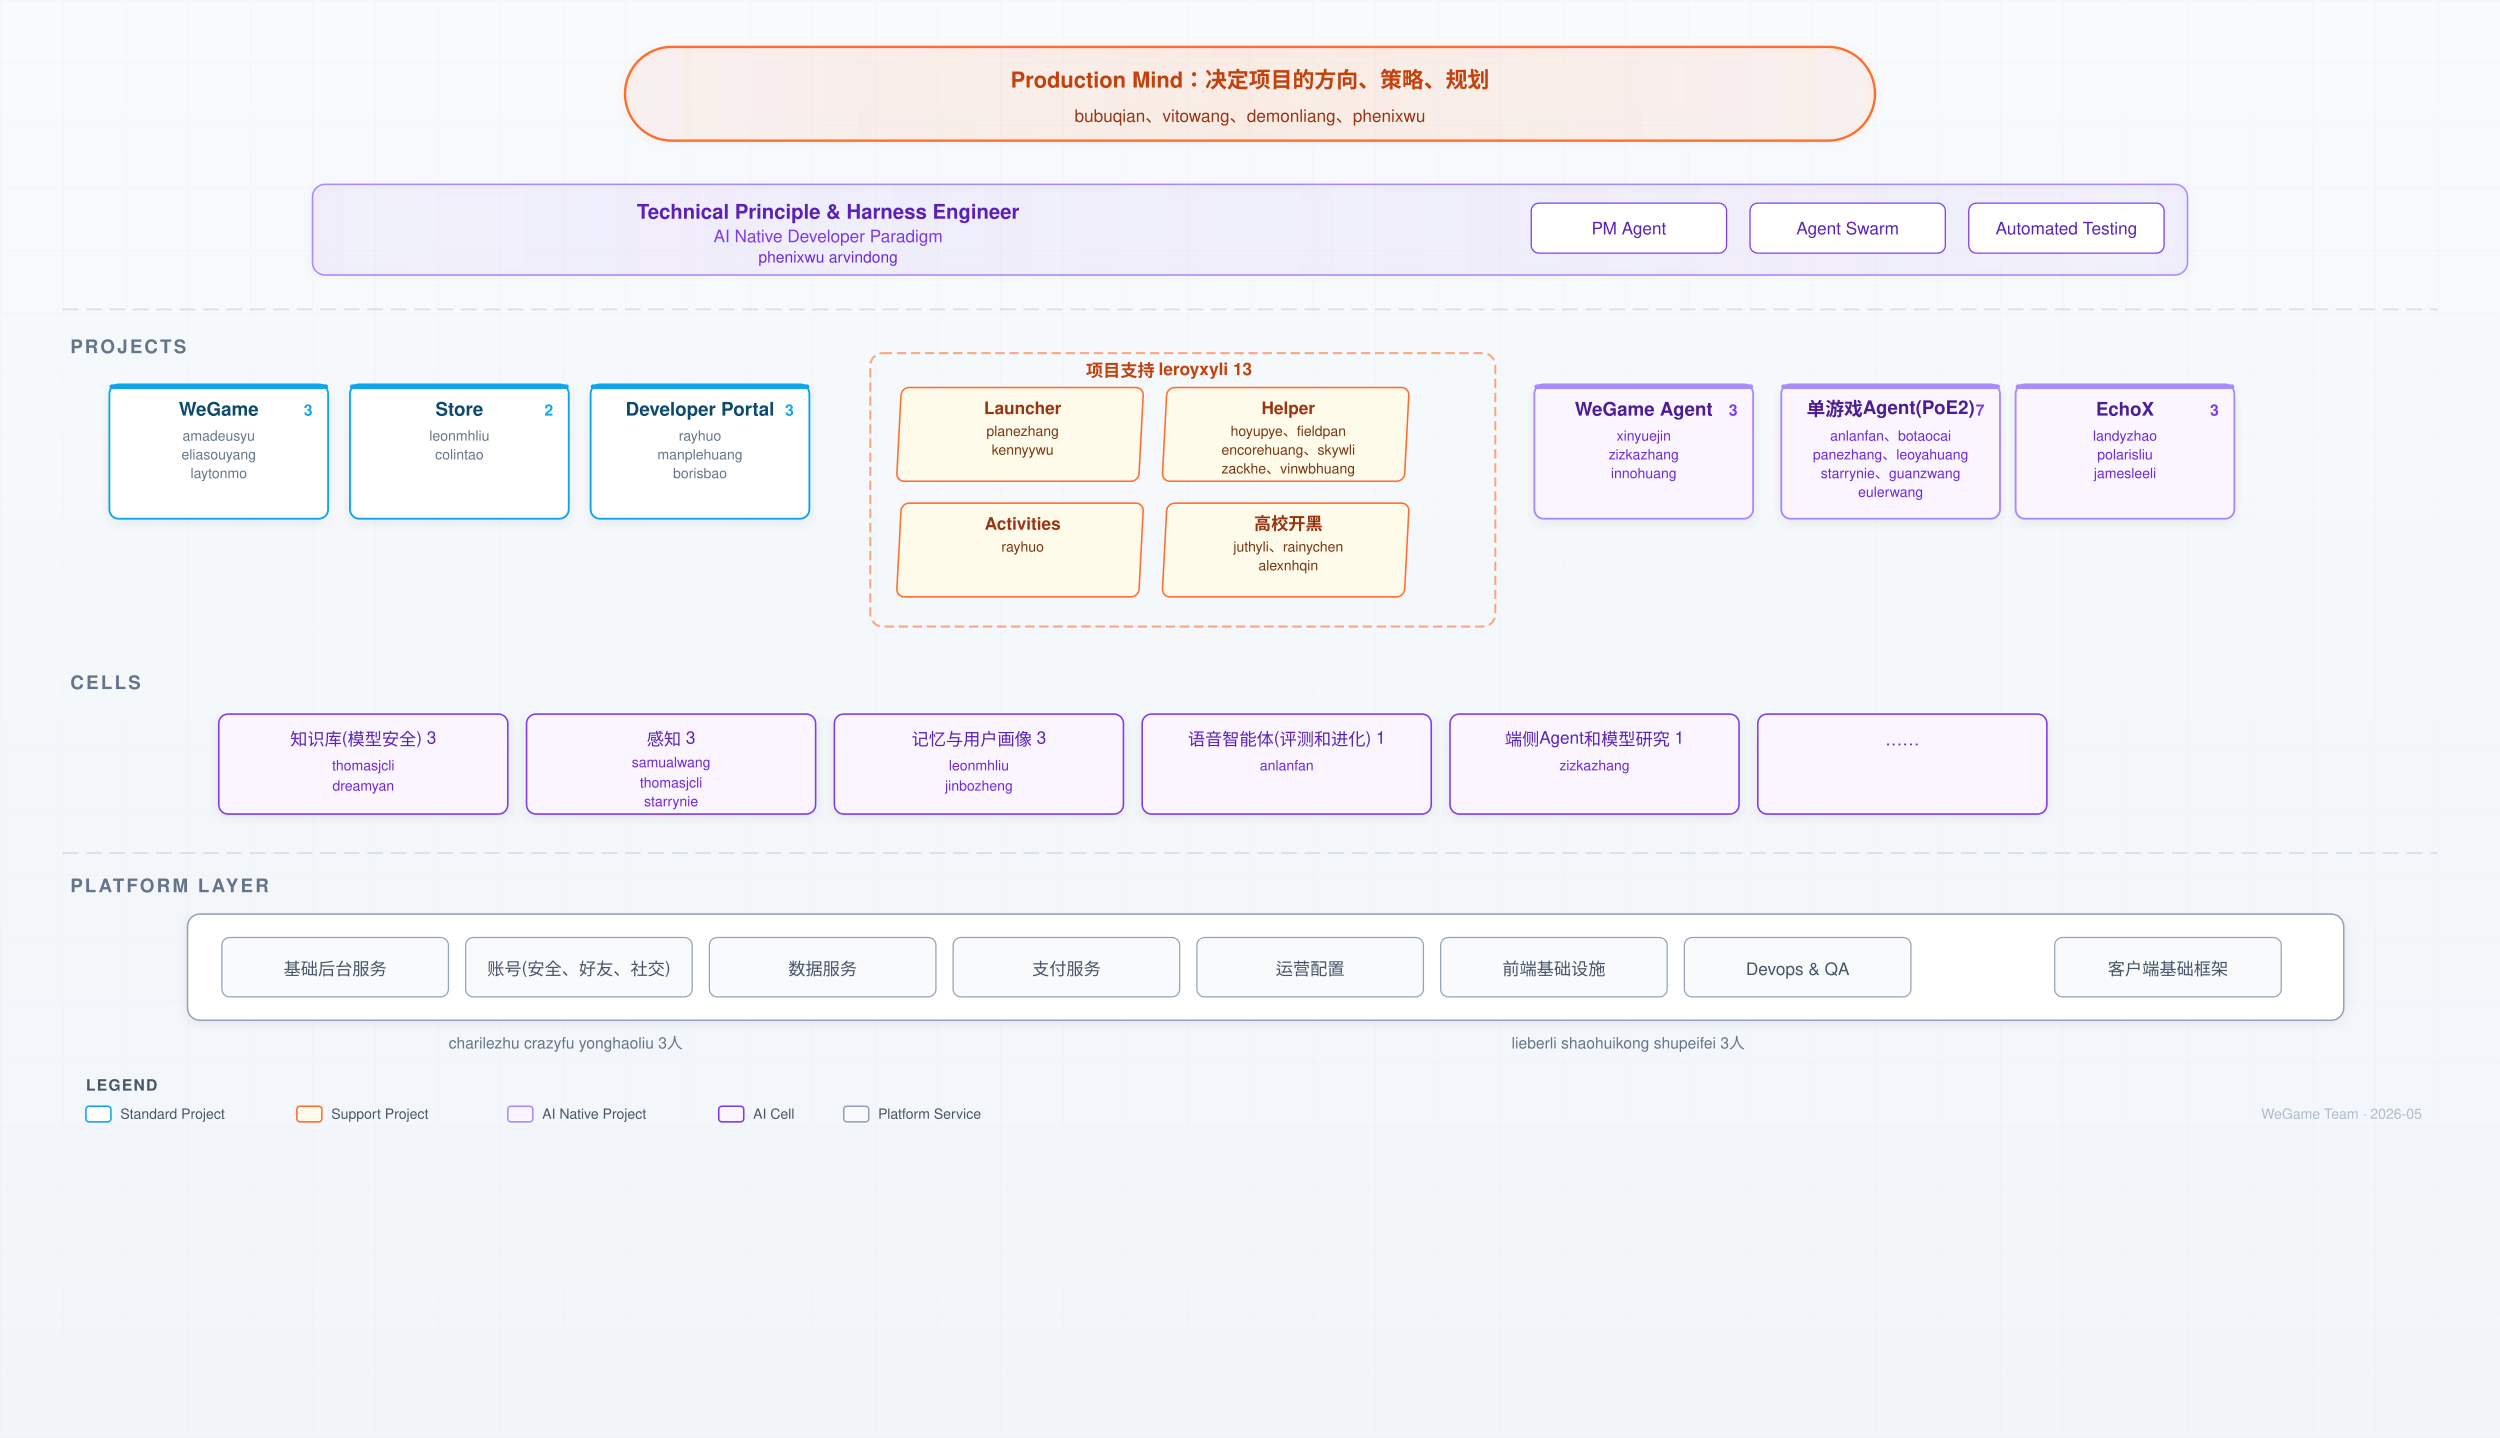
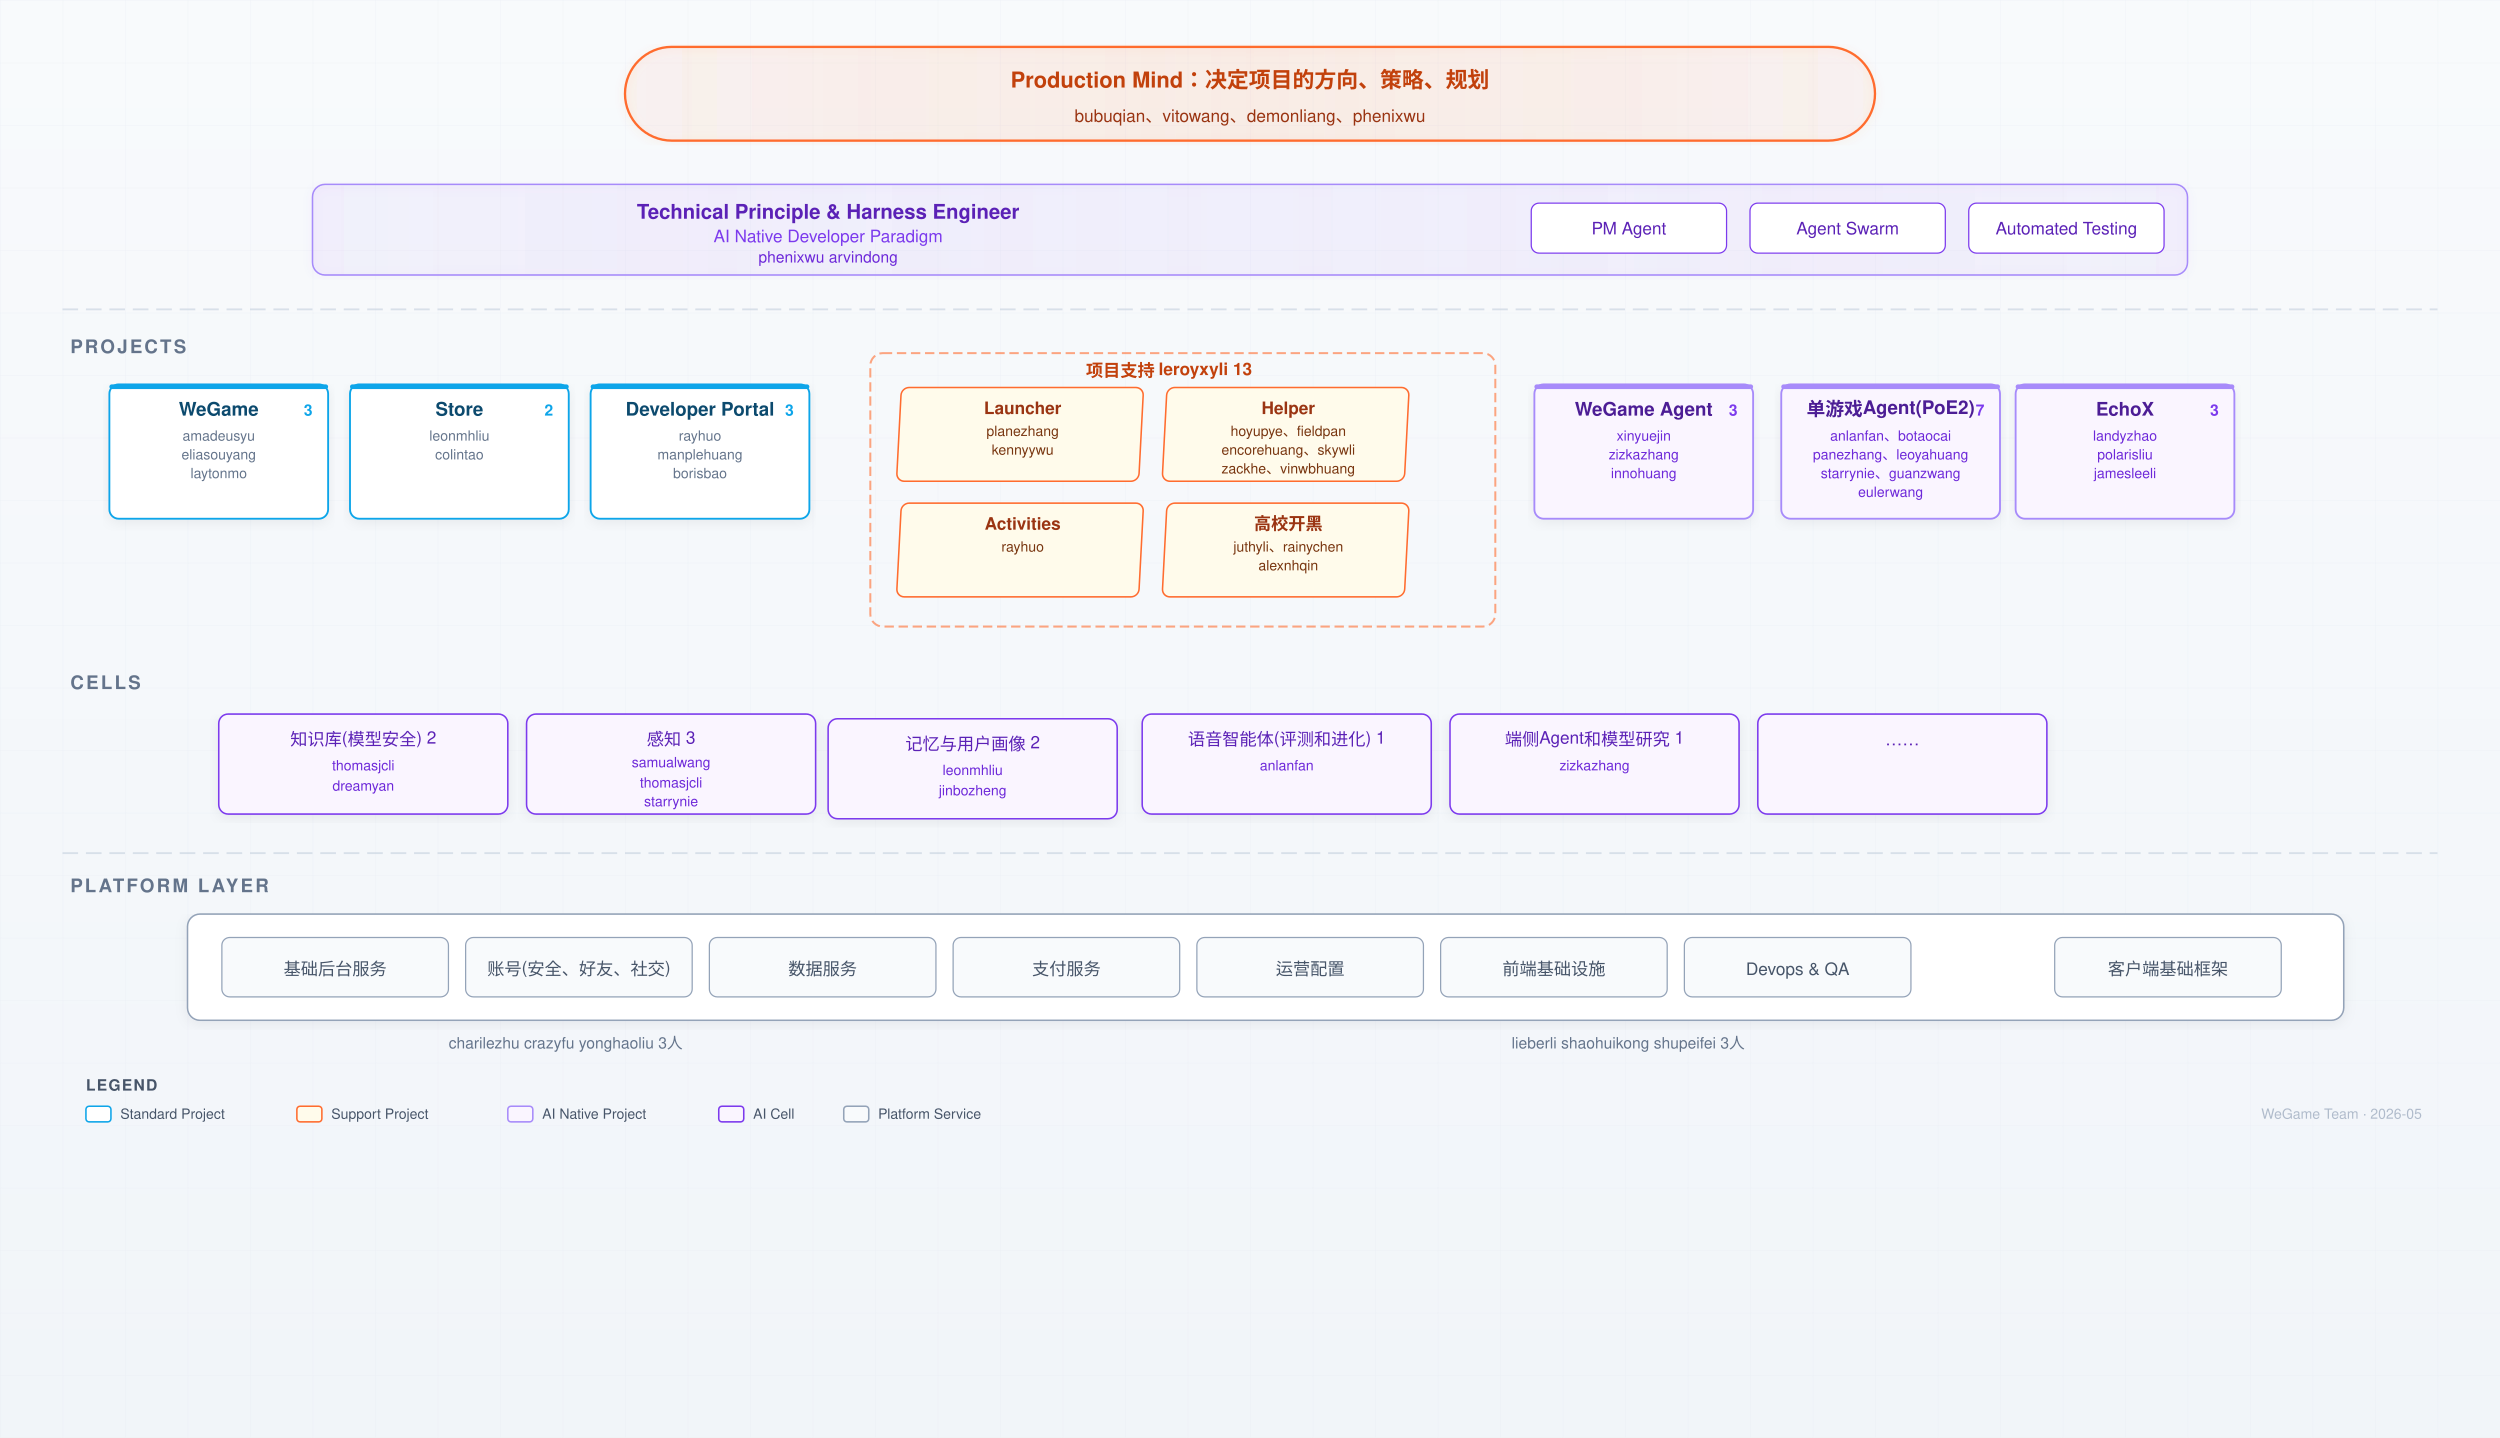
<svg xmlns="http://www.w3.org/2000/svg" viewBox="0 0 1600 920" preserveAspectRatio="xMidYMid meet">
  <style>
    text { font-family: "Helvetica Neue", Helvetica, Arial, "PingFang SC", "Microsoft YaHei", sans-serif; }
    .sec-label { font-size: 12px; fill: #64748b; font-weight: 700; letter-spacing: 0.12em; }
  </style>
  <defs>
    <filter id="glow-gold" x="-5%" y="-5%" width="110%" height="110%">
      <feDropShadow dx="0" dy="1" stdDeviation="3" flood-color="#FF6C2F" flood-opacity="0.15" />
    </filter>
    <filter id="glow-purple" x="-5%" y="-5%" width="110%" height="110%">
      <feDropShadow dx="0" dy="1" stdDeviation="3" flood-color="#7c3aed" flood-opacity="0.12" />
    </filter>
    <filter id="soft" x="-3%" y="-3%" width="106%" height="112%">
      <feDropShadow dx="0" dy="2" stdDeviation="4" flood-color="#000" flood-opacity="0.06" />
    </filter>
    <pattern id="grid" width="40" height="40" patternUnits="userSpaceOnUse">
      <path d="M 40 0 L 0 0 0 40" fill="none" stroke="#e2e8f0" stroke-width="0.5" opacity="0.6" />
    </pattern>
    <linearGradient id="gold-g" x1="0%" x2="100%">
      <stop offset="0%" stop-color="#FF6C2F" stop-opacity="0.05" />
      <stop offset="50%" stop-color="#FF8F5C" stop-opacity="0.12" />
      <stop offset="100%" stop-color="#FF6C2F" stop-opacity="0.05" />
    </linearGradient>
    <linearGradient id="purple-g" x1="0%" x2="100%">
      <stop offset="0%" stop-color="#7c3aed" stop-opacity="0.04" />
      <stop offset="50%" stop-color="#a78bfa" stop-opacity="0.08" />
      <stop offset="100%" stop-color="#7c3aed" stop-opacity="0.04" />
    </linearGradient>
    <linearGradient id="bg-gradient" x1="0%" y1="0%" x2="0%" y2="100%">
      <stop offset="0%" stop-color="#f8fafc" />
      <stop offset="100%" stop-color="#f1f5f9" />
    </linearGradient>
  </defs>
  <rect width="1600" height="920" fill="url(#bg-gradient)" style="cursor: pointer;" />
  <rect width="1600" height="920" fill="url(#grid)" style="cursor: pointer; outline: rgb(37, 99, 235) dashed 2px; outline-offset: 3px;" data-orig-outline="" />
  <g data-auto-grouped="true" style="cursor: pointer;">
    <rect x="400" y="30" width="800" height="60" rx="30" fill="url(#gold-g)" stroke="#FF6C2F" stroke-width="1.5" filter="url(#glow-gold)" style="cursor: pointer;" />
    <text x="800" y="56" text-anchor="middle" fill="#c2410c" font-size="14" font-weight="700" style="cursor: pointer;">Production Mind：决定项目的方向、策略、规划</text>
    <text x="800" y="78" text-anchor="middle" fill="#9a3412" font-size="11" style="cursor: pointer;">bubuqian、vitowang、demonliang、phenixwu</text>
  </g>
  <g data-auto-grouped="true" style="cursor: pointer;">
    <rect x="200" y="118" width="1200" height="58" rx="8" fill="url(#purple-g)" stroke="#a78bfa" stroke-width="1" filter="url(#glow-purple)" style="cursor: pointer;" />
    <rect x="980" y="130" width="125" height="32" rx="5" fill="#ffffff" stroke="#7c3aed" stroke-width="0.8" style="cursor: pointer;" />
    <rect x="1120" y="130" width="125" height="32" rx="5" fill="#ffffff" stroke="#7c3aed" stroke-width="0.8" style="cursor: pointer;" />
    <rect x="1260" y="130" width="125" height="32" rx="5" fill="#ffffff" stroke="#7c3aed" stroke-width="0.8" style="cursor: pointer;" />
    <text x="530" y="140" text-anchor="middle" fill="#5b21b6" font-size="13" font-weight="600" style="cursor: pointer;">Technical Principle &amp; Harness Engineer</text>
    <text x="530" y="155" text-anchor="middle" fill="#7c3aed" font-size="11" style="cursor: pointer;">AI Native Developer Paradigm</text>
    <text x="530" y="168" text-anchor="middle" fill="#6d28d9" font-size="10" style="cursor: pointer;">phenixwu arvindong</text>
    <text x="1042.5" y="150" text-anchor="middle" fill="#5b21b6" font-size="11" font-weight="500" style="cursor: pointer;">PM Agent</text>
    <text x="1182.5" y="150" text-anchor="middle" fill="#5b21b6" font-size="11" font-weight="500" style="cursor: pointer;">Agent Swarm</text>
    <text x="1322.5" y="150" text-anchor="middle" fill="#5b21b6" font-size="11" font-weight="500" style="cursor: pointer;">Automated Testing</text>
  </g>
  <line x1="40" y1="198" x2="1560" y2="198" stroke="#cbd5e1" stroke-width="1.2" stroke-dasharray="10,5" opacity="0.7" style="cursor: pointer;" />
  <text x="45" y="226" class="sec-label" style="cursor: pointer;">PROJECTS</text>
  <g data-auto-grouped="true" style="cursor: pointer;">
    <rect x="70" y="246" width="140" height="86" rx="6" fill="#ffffff" stroke="#0ea5e9" stroke-width="1.2" filter="url(#soft)" style="cursor: pointer;" />
    <rect x="70" y="246" width="140" height="3" rx="1.5" fill="#0ea5e9" style="cursor: pointer;" />
    <text x="140.0" y="266" text-anchor="middle" fill="#0c4a6e" font-size="12" font-weight="600" style="cursor: pointer;">WeGame</text>
    <text x="200" y="266" text-anchor="end" fill="#0ea5e9" font-size="10" font-weight="700" style="cursor: pointer;">3</text>
    <text x="140.0" y="282" text-anchor="middle" fill="#64748b" font-size="9" style="cursor: pointer;">amadeusyu</text>
    <text x="140.0" y="294" text-anchor="middle" fill="#64748b" font-size="9" style="cursor: pointer;">eliasouyang</text>
    <text x="140.0" y="306" text-anchor="middle" fill="#64748b" font-size="9" style="cursor: pointer;">laytonmo</text>
  </g>
  <g data-auto-grouped="true" style="cursor: pointer;">
    <rect x="224" y="246" width="140" height="86" rx="6" fill="#ffffff" stroke="#0ea5e9" stroke-width="1.2" filter="url(#soft)" style="cursor: pointer;" />
    <rect x="224" y="246" width="140" height="3" rx="1.5" fill="#0ea5e9" style="cursor: pointer;" />
    <text x="294.0" y="266" text-anchor="middle" fill="#0c4a6e" font-size="12" font-weight="600" style="cursor: pointer;">Store</text>
    <text x="354" y="266" text-anchor="end" fill="#0ea5e9" font-size="10" font-weight="700" style="cursor: pointer;">2</text>
    <text x="294.0" y="282" text-anchor="middle" fill="#64748b" font-size="9" style="cursor: pointer;">leonmhliu</text>
    <text x="294.0" y="294" text-anchor="middle" fill="#64748b" font-size="9" style="cursor: pointer;">colintao</text>
  </g>
  <g data-auto-grouped="true" style="cursor: pointer;">
    <rect x="378" y="246" width="140" height="86" rx="6" fill="#ffffff" stroke="#0ea5e9" stroke-width="1.2" filter="url(#soft)" style="cursor: pointer;" />
    <rect x="378" y="246" width="140" height="3" rx="1.5" fill="#0ea5e9" style="cursor: pointer;" />
    <text x="448.0" y="266" text-anchor="middle" fill="#0c4a6e" font-size="12" font-weight="600" style="cursor: pointer;">Developer Portal</text>
    <text x="508" y="266" text-anchor="end" fill="#0ea5e9" font-size="10" font-weight="700" style="cursor: pointer;">3</text>
    <text x="448.0" y="282" text-anchor="middle" fill="#64748b" font-size="9" style="cursor: pointer;">rayhuo</text>
    <text x="448.0" y="294" text-anchor="middle" fill="#64748b" font-size="9" style="cursor: pointer;">manplehuang</text>
    <text x="448.0" y="306" text-anchor="middle" fill="#64748b" font-size="9" style="cursor: pointer;">borisbao</text>
  </g>
  <g data-auto-grouped="true" style="cursor: pointer;">
    <rect x="557" y="226" width="400" height="175" rx="8" fill="none" stroke="#FF6C2F" stroke-width="1.3" stroke-dasharray="6,3" opacity="0.6" style="cursor: pointer;" />
    <text x="695" y="241" fill="#c2410c" font-size="11" font-weight="600" style="cursor: pointer;">项目支持  leroyxyli  13</text>
  </g>
  <g transform="translate(577,246)" style="cursor: pointer;">
    <rect x="0" y="2" width="155" height="60" rx="5" fill="#fffbeb" stroke="#FF6C2F" stroke-width="1" transform="skewX(-3)" style="cursor: pointer;" />
    <text x="77.5" y="19" text-anchor="middle" fill="#9a3412" font-size="11" font-weight="600" style="cursor: pointer;">Launcher</text>
    <text x="77.5" y="33" text-anchor="middle" fill="#78350f" font-size="9" style="cursor: pointer;">planezhang</text>
    <text x="77.5" y="45" text-anchor="middle" fill="#78350f" font-size="9" style="cursor: pointer;">kennyywu</text>
  </g>
  <g transform="translate(747,246)" style="cursor: pointer;">
    <rect x="0" y="2" width="155" height="60" rx="5" fill="#fffbeb" stroke="#FF6C2F" stroke-width="1" transform="skewX(-3)" style="cursor: pointer;" />
    <text x="77.5" y="19" text-anchor="middle" fill="#9a3412" font-size="11" font-weight="600" style="cursor: pointer;">Helper</text>
    <text x="77.5" y="33" text-anchor="middle" fill="#78350f" font-size="9" style="cursor: pointer;">hoyupye、fieldpan</text>
    <text x="77.5" y="45" text-anchor="middle" fill="#78350f" font-size="9" style="cursor: pointer;">encorehuang、skywli</text>
    <text x="77.5" y="57" text-anchor="middle" fill="#78350f" font-size="9" style="cursor: pointer;">zackhe、vinwbhuang</text>
  </g>
  <g transform="translate(577,320)" style="cursor: pointer;">
    <rect x="0" y="2" width="155" height="60" rx="5" fill="#fffbeb" stroke="#FF6C2F" stroke-width="1" transform="skewX(-3)" style="cursor: pointer;" />
    <text x="77.5" y="19" text-anchor="middle" fill="#9a3412" font-size="11" font-weight="600" style="cursor: pointer;">Activities</text>
    <text x="77.5" y="33" text-anchor="middle" fill="#78350f" font-size="9" style="cursor: pointer;">rayhuo</text>
  </g>
  <g transform="translate(747,320)" style="cursor: pointer;">
    <rect x="0" y="2" width="155" height="60" rx="5" fill="#fffbeb" stroke="#FF6C2F" stroke-width="1" transform="skewX(-3)" style="cursor: pointer;" />
    <text x="77.5" y="19" text-anchor="middle" fill="#9a3412" font-size="11" font-weight="600" style="cursor: pointer;">高校开黑</text>
    <text x="77.5" y="33" text-anchor="middle" fill="#78350f" font-size="9" style="cursor: pointer;">juthyli、rainychen</text>
    <text x="77.5" y="45" text-anchor="middle" fill="#78350f" font-size="9" style="cursor: pointer;">alexnhqin</text>
  </g>
  <g data-auto-grouped="true" style="cursor: pointer;">
    <rect x="982" y="246" width="140" height="86" rx="6" fill="#faf5ff" stroke="#a78bfa" stroke-width="1.2" filter="url(#soft)" style="cursor: pointer;" />
    <rect x="982" y="246" width="140" height="3" rx="1.5" fill="#a78bfa" style="cursor: pointer;" />
    <text x="1052.0" y="266" text-anchor="middle" fill="#4c1d95" font-size="12" font-weight="600" style="cursor: pointer;">WeGame Agent</text>
    <text x="1112" y="266" text-anchor="end" fill="#7c3aed" font-size="10" font-weight="700" style="cursor: pointer;">3</text>
    <text x="1052.0" y="282" text-anchor="middle" fill="#6d28d9" font-size="9" style="cursor: pointer;">xinyuejin</text>
    <text x="1052.0" y="294" text-anchor="middle" fill="#6d28d9" font-size="9" style="cursor: pointer;">zizkazhang</text>
    <text x="1052.0" y="306" text-anchor="middle" fill="#6d28d9" font-size="9" style="cursor: pointer;">innohuang</text>
  </g>
  <g data-auto-grouped="true" style="cursor: pointer;">
    <rect x="1140" y="246" width="140" height="86" rx="6" fill="#faf5ff" stroke="#a78bfa" stroke-width="1.2" filter="url(#soft)" style="cursor: pointer;" data-orig-outline="#a78bfa" />
    <rect x="1140" y="246" width="140" height="3" rx="1.5" fill="#a78bfa" style="cursor: pointer;" data-orig-outline="" />
    <text x="1210" y="266" text-anchor="middle" fill="#4c1d95" font-size="12" font-weight="600" style="cursor: pointer;">单游戏Agent(PoE2)</text>
    <text x="1270" y="266" text-anchor="end" fill="#7c3aed" font-size="10" font-weight="700" style="cursor: pointer;">7</text>
    <text x="1210" y="282" text-anchor="middle" fill="#6d28d9" font-size="9" style="cursor: pointer;">anlanfan、botaocai</text>
    <text x="1210" y="294" text-anchor="middle" fill="#6d28d9" font-size="9" style="cursor: pointer;">panezhang、leoyahuang</text>
    <text x="1210" y="306" text-anchor="middle" fill="#6d28d9" font-size="9" style="cursor: pointer;">starrynie、guanzwang</text>
    <text x="1210" y="318" text-anchor="middle" fill="#6d28d9" font-size="9" style="cursor: pointer;">eulerwang</text>
  </g>
  <g data-auto-grouped="true" style="cursor: pointer;">
    <rect x="1290" y="246" width="140" height="86" rx="6" fill="#faf5ff" stroke="#a78bfa" stroke-width="1.2" filter="url(#soft)" style="cursor: pointer;" />
    <rect x="1290" y="246" width="140" height="3" rx="1.5" fill="#a78bfa" style="cursor: pointer;" />
    <text x="1360.0" y="266" text-anchor="middle" fill="#4c1d95" font-size="12" font-weight="600" style="cursor: pointer;">EchoX</text>
    <text x="1420" y="266" text-anchor="end" fill="#7c3aed" font-size="10" font-weight="700" style="cursor: pointer;">3</text>
    <text x="1360.0" y="282" text-anchor="middle" fill="#6d28d9" font-size="9" style="cursor: pointer;">landyzhao</text>
    <text x="1360.0" y="294" text-anchor="middle" fill="#6d28d9" font-size="9" style="cursor: pointer;">polarisliu</text>
    <text x="1360.0" y="306" text-anchor="middle" fill="#6d28d9" font-size="9" style="cursor: pointer;">jamesleeli</text>
  </g>
  <text x="45" y="441" class="sec-label" style="cursor: pointer;">CELLS</text>
  <g data-auto-grouped="true" style="cursor: pointer;">
-     <rect x="140" y="457" width="185" height="64" rx="6" fill="#faf5ff" stroke="#7c3aed" stroke-width="1" filter="url(#soft)" style="cursor: pointer;" />
-     <text x="232.5" y="477" text-anchor="middle" fill="#5b21b6" font-size="11" font-weight="500" style="cursor: pointer;">知识库(模型安全) 3</text>
+     <rect x="140" y="457" width="185" height="64" rx="6" fill="#faf5ff" stroke="#7c3aed" stroke-width="1" filter="url(#soft)" style="cursor: pointer;" data-orig-outline="#7c3aed" />
+     <text x="232.5" y="477" text-anchor="middle" fill="#5b21b6" font-size="11" font-weight="500" style="cursor: pointer;">知识库(模型安全) 2</text>
    <text x="232.5" y="493" text-anchor="middle" fill="#6d28d9" font-size="9" style="cursor: pointer;">thomasjcli</text>
    <text x="232.5" y="506" text-anchor="middle" fill="#6d28d9" font-size="9" style="cursor: pointer;">dreamyan</text>
  </g>
  <rect x="337" y="457" width="185" height="64" rx="6" fill="#faf5ff" stroke="#7c3aed" stroke-width="1" filter="url(#soft)" style="cursor: pointer;" data-orig-outline="" />
  <text x="429.5" y="477" text-anchor="middle" fill="#5b21b6" font-size="11" font-weight="500" style="cursor: pointer;">感知 3</text>
  <text x="429.5" y="491" text-anchor="middle" fill="#6d28d9" font-size="9" style="cursor: pointer;" data-orig-outline="">samualwang</text>
  <text x="429.5" y="504" text-anchor="middle" fill="#6d28d9" font-size="9" style="cursor: pointer;" data-orig-outline="">thomasjcli</text>
  <text x="429.5" y="516" text-anchor="middle" fill="#6d28d9" font-size="9" style="cursor: pointer;" data-orig-outline="">starrynie</text>
  <g data-auto-grouped="true" style="cursor: pointer;">
-     <rect x="534" y="457" width="185" height="64" rx="6" fill="#faf5ff" stroke="#7c3aed" stroke-width="1" filter="url(#soft)" style="cursor: pointer;" />
-     <text x="626.5" y="477" text-anchor="middle" fill="#5b21b6" font-size="11" font-weight="500" style="cursor: pointer;">记忆与用户画像 3</text>
-     <text x="626.5" y="493" text-anchor="middle" fill="#6d28d9" font-size="9" style="cursor: pointer;">leonmhliu</text>
-     <text x="626.5" y="506" text-anchor="middle" fill="#6d28d9" font-size="9" style="cursor: pointer;">jinbozheng</text>
+     <rect x="530" y="460" width="185" height="64" rx="6" fill="#faf5ff" stroke="#7c3aed" stroke-width="1" filter="url(#soft)" style="cursor: pointer;" data-orig-outline="#7c3aed" />
+     <text x="622.5" y="480" text-anchor="middle" fill="#5b21b6" font-size="11" font-weight="500" style="cursor: pointer;">记忆与用户画像 2</text>
+     <text x="622.5" y="496" text-anchor="middle" fill="#6d28d9" font-size="9" style="cursor: pointer;">leonmhliu</text>
+     <text x="622.5" y="509" text-anchor="middle" fill="#6d28d9" font-size="9" style="cursor: pointer;">jinbozheng</text>
  </g>
  <g data-auto-grouped="true" style="cursor: pointer;">
    <rect x="731" y="457" width="185" height="64" rx="6" fill="#faf5ff" stroke="#7c3aed" stroke-width="1" filter="url(#soft)" style="cursor: pointer;" />
    <text x="823.5" y="477" text-anchor="middle" fill="#5b21b6" font-size="11" font-weight="500" style="cursor: pointer;">语音智能体(评测和进化) 1</text>
    <text x="823.5" y="493" text-anchor="middle" fill="#6d28d9" font-size="9" style="cursor: pointer;">anlanfan</text>
  </g>
  <g data-auto-grouped="true" style="cursor: pointer;">
    <rect x="928" y="457" width="185" height="64" rx="6" fill="#faf5ff" stroke="#7c3aed" stroke-width="1" filter="url(#soft)" style="cursor: pointer;" />
    <text x="1020.5" y="477" text-anchor="middle" fill="#5b21b6" font-size="11" font-weight="500" style="cursor: pointer;">端侧Agent和模型研究 1</text>
    <text x="1020.5" y="493" text-anchor="middle" fill="#6d28d9" font-size="9" style="cursor: pointer;">zizkazhang</text>
  </g>
  <g data-auto-grouped="true" style="cursor: pointer;">
    <rect x="1125" y="457" width="185" height="64" rx="6" fill="#faf5ff" stroke="#7c3aed" stroke-width="1" filter="url(#soft)" style="cursor: pointer;" />
    <text x="1217.5" y="477" text-anchor="middle" fill="#5b21b6" font-size="11" font-weight="500" style="cursor: pointer;">……</text>
  </g>
  <line x1="40" y1="546" x2="1560" y2="546" stroke="#cbd5e1" stroke-width="1.2" stroke-dasharray="10,5" opacity="0.7" style="cursor: pointer;" />
  <text x="45" y="571" class="sec-label" style="cursor: pointer;">PLATFORM LAYER</text>
  <g data-auto-grouped="true" style="cursor: pointer;">
    <rect x="120" y="585" width="1380" height="68" rx="8" fill="#ffffff" stroke="#94a3b8" stroke-width="1" filter="url(#soft)" style="cursor: pointer;" />
    <rect x="142" y="600" width="145" height="38" rx="5" fill="#f8fafc" stroke="#94a3b8" stroke-width="0.8" style="cursor: pointer;" />
    <rect x="298" y="600" width="145" height="38" rx="5" fill="#f8fafc" stroke="#94a3b8" stroke-width="0.8" style="cursor: pointer;" />
    <rect x="454" y="600" width="145" height="38" rx="5" fill="#f8fafc" stroke="#94a3b8" stroke-width="0.8" style="cursor: pointer;" />
    <rect x="610" y="600" width="145" height="38" rx="5" fill="#f8fafc" stroke="#94a3b8" stroke-width="0.8" style="cursor: pointer;" />
    <text x="214.5" y="624" text-anchor="middle" fill="#475569" font-size="11" font-weight="500" style="cursor: pointer;">基础后台服务</text>
    <text x="370.5" y="624" text-anchor="middle" fill="#475569" font-size="11" font-weight="500" style="cursor: pointer;">账号(安全、好友、社交)</text>
    <text x="526.5" y="624" text-anchor="middle" fill="#475569" font-size="11" font-weight="500" style="cursor: pointer;">数据服务</text>
    <text x="682.5" y="624" text-anchor="middle" fill="#475569" font-size="11" font-weight="500" style="cursor: pointer;">支付服务</text>
    <text x="362" y="671" text-anchor="middle" fill="#64748b" font-size="10" style="cursor: pointer;">charilezhu  crazyfu yonghaoliu  3人</text>
    <text x="1042" y="671" text-anchor="middle" fill="#64748b" font-size="10" style="cursor: pointer;">lieberli  shaohuikong  shupeifei  3人</text>
  </g>
  <g data-auto-grouped="true" style="cursor: pointer;">
    <rect x="1315" y="600" width="145" height="38" rx="5" fill="#f8fafc" stroke="#94a3b8" stroke-width="0.8" style="cursor: pointer;" />
    <text x="1387.5" y="624" text-anchor="middle" fill="#475569" font-size="11" font-weight="500" style="cursor: pointer;">客户端基础框架</text>
  </g>
  <g data-auto-grouped="true" style="cursor: pointer;">
    <rect x="766" y="600" width="145" height="38" rx="5" fill="#f8fafc" stroke="#94a3b8" stroke-width="0.8" style="cursor: pointer;" />
    <text x="838.5" y="624" text-anchor="middle" fill="#475569" font-size="11" font-weight="500" style="cursor: pointer;">运营配置</text>
  </g>
  <g data-auto-grouped="true" style="cursor: pointer;">
    <rect x="922" y="600" width="145" height="38" rx="5" fill="#f8fafc" stroke="#94a3b8" stroke-width="0.8" style="cursor: pointer;" />
    <text x="994.5" y="624" text-anchor="middle" fill="#475569" font-size="11" font-weight="500" style="cursor: pointer;">前端基础设施</text>
  </g>
  <g data-auto-grouped="true" style="cursor: pointer;">
    <rect x="1078" y="600" width="145" height="38" rx="5" fill="#f8fafc" stroke="#94a3b8" stroke-width="0.8" style="cursor: pointer;" />
    <text x="1150.5" y="624" text-anchor="middle" fill="#475569" font-size="11" font-weight="500" style="cursor: pointer;">Devops &amp; QA</text>
  </g>
  <g transform="translate(55, 698)" style="cursor: pointer;">
    <text x="0" y="0" fill="#475569" font-size="10" font-weight="600" letter-spacing="0.08em" style="cursor: pointer;">LEGEND</text>
    <rect x="0" y="10" width="16" height="10" rx="2" fill="#ffffff" stroke="#0ea5e9" stroke-width="1" style="cursor: pointer;" />
    <text x="22" y="18" fill="#475569" font-size="9" style="cursor: pointer;">Standard Project</text>
    <rect x="135" y="10" width="16" height="10" rx="2" fill="#fffbeb" stroke="#FF6C2F" stroke-width="1" style="cursor: pointer;" />
    <text x="157" y="18" fill="#475569" font-size="9" style="cursor: pointer;">Support Project</text>
    <rect x="270" y="10" width="16" height="10" rx="2" fill="#faf5ff" stroke="#a78bfa" stroke-width="1" style="cursor: pointer;" />
    <text x="292" y="18" fill="#475569" font-size="9" style="cursor: pointer;">AI Native Project</text>
    <rect x="405" y="10" width="16" height="10" rx="2" fill="#faf5ff" stroke="#7c3aed" stroke-width="1" style="cursor: pointer;" />
    <text x="427" y="18" fill="#475569" font-size="9" style="cursor: pointer;">AI Cell</text>
    <rect x="485" y="10" width="16" height="10" rx="2" fill="#f8fafc" stroke="#94a3b8" stroke-width="1" style="cursor: pointer;" />
    <text x="507" y="18" fill="#475569" font-size="9" style="cursor: pointer;">Platform Service</text>
  </g>
  <text x="1550" y="716" text-anchor="end" fill="#94a3b8" font-size="9" opacity="0.7" style="cursor: pointer;">WeGame Team · 2026-05</text>
</svg>
